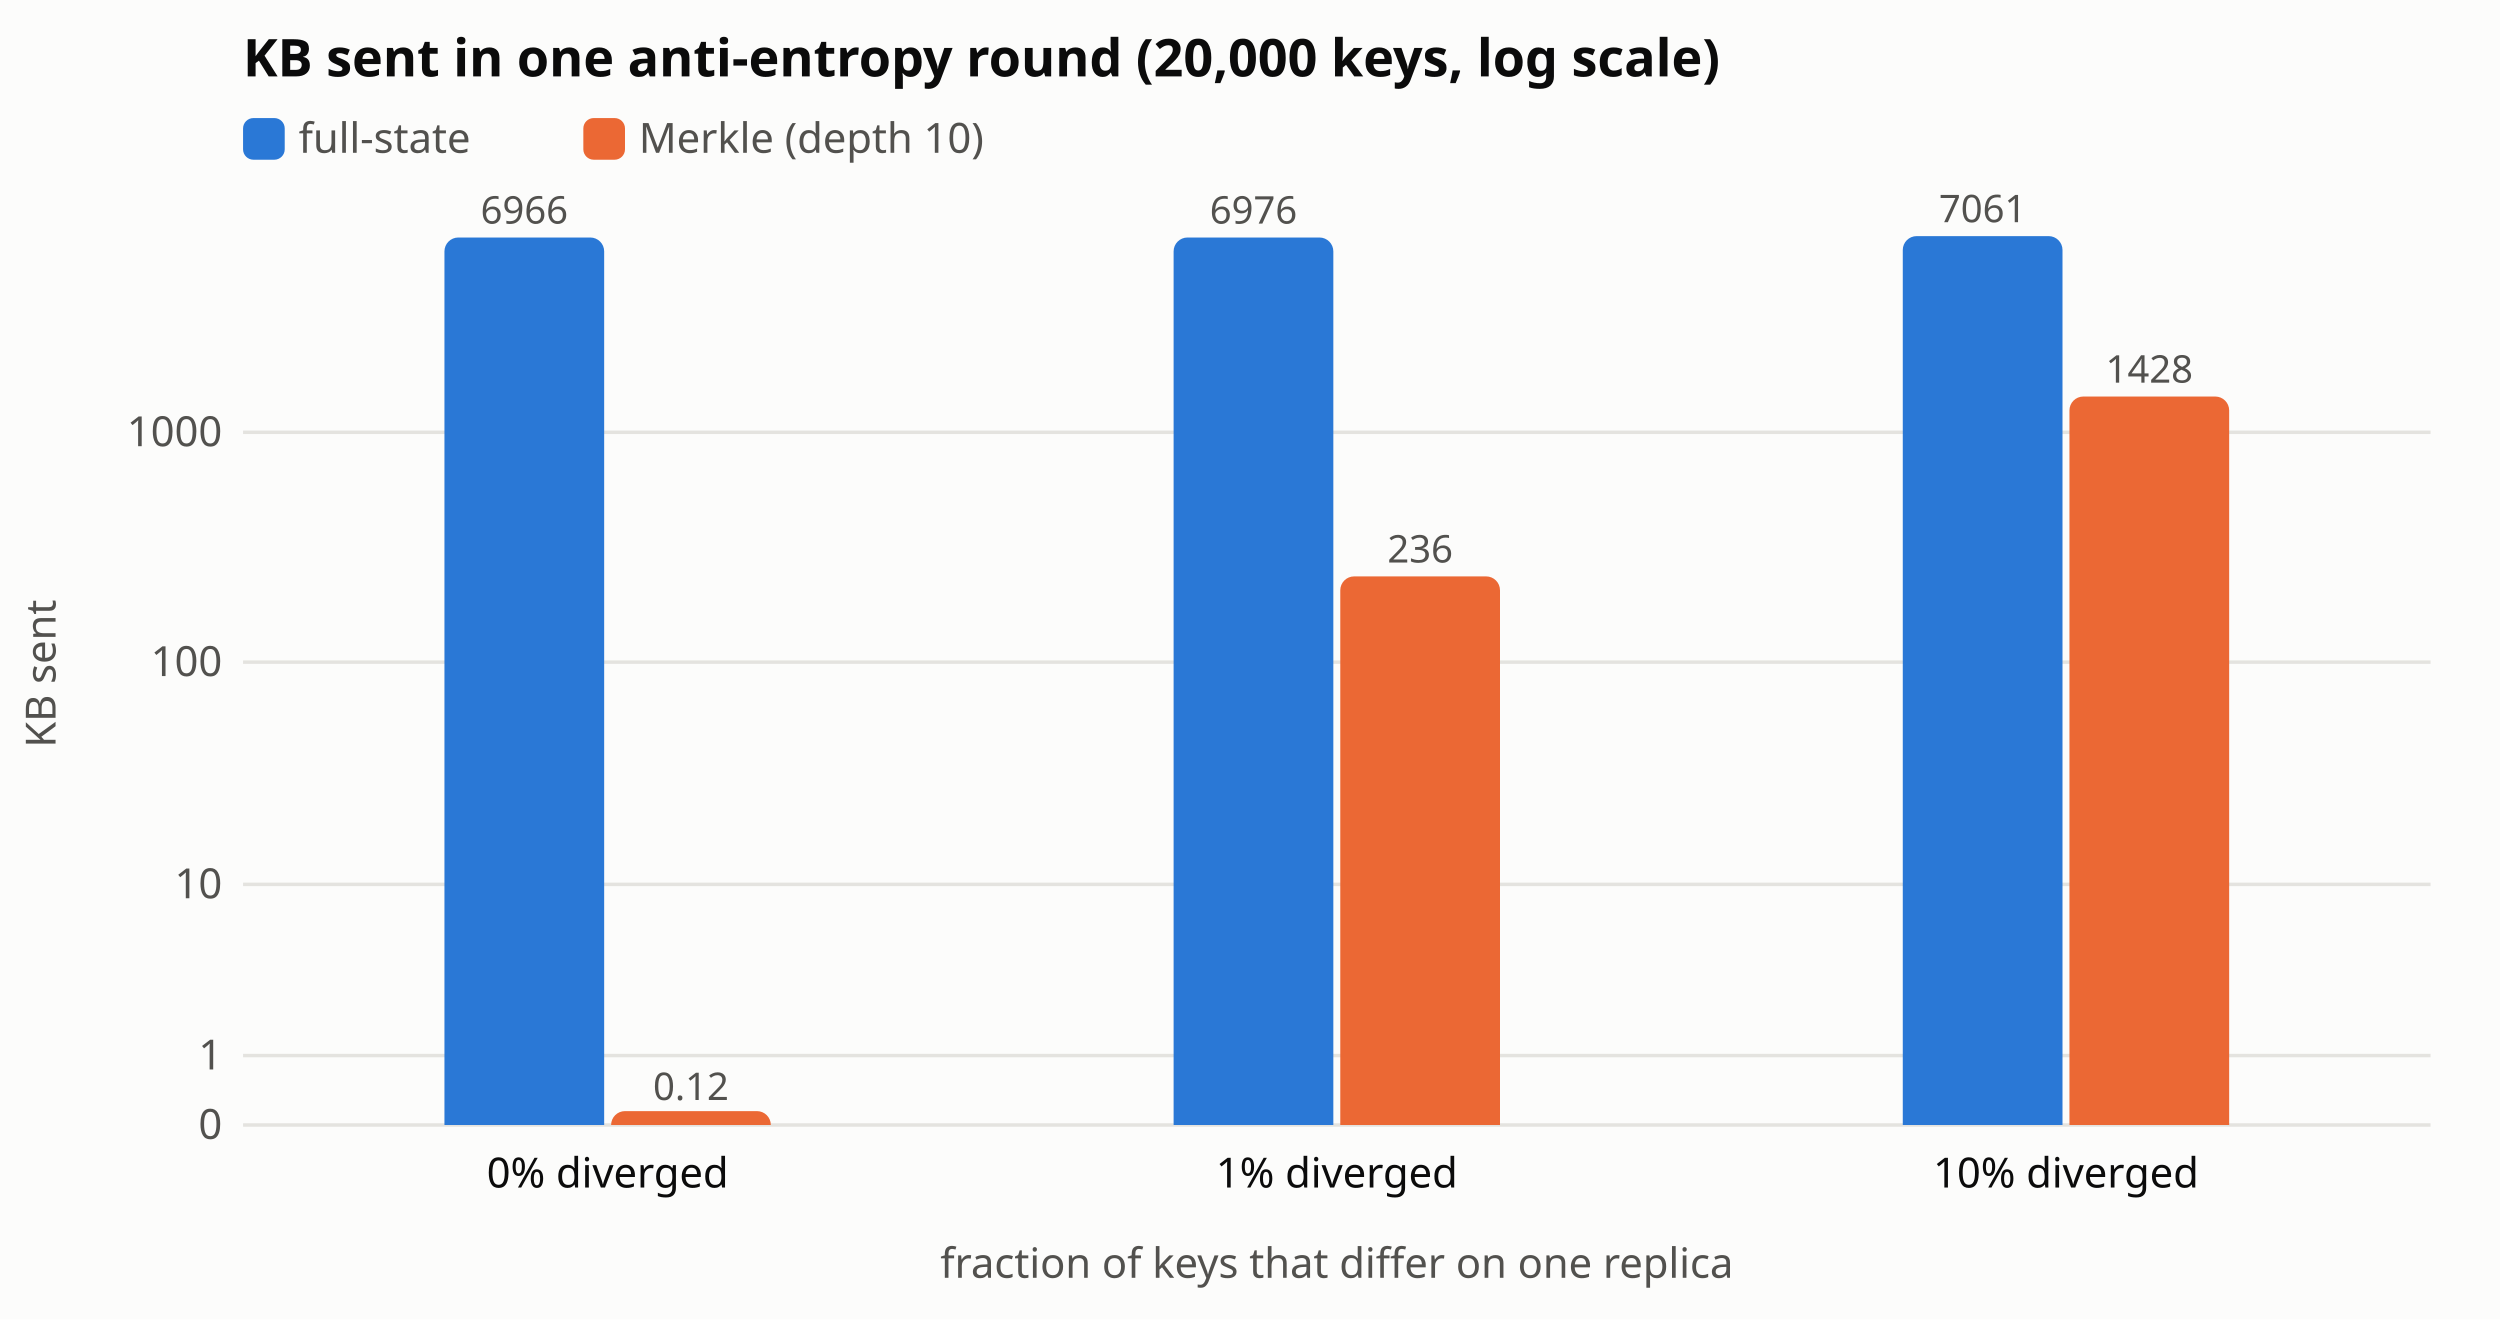
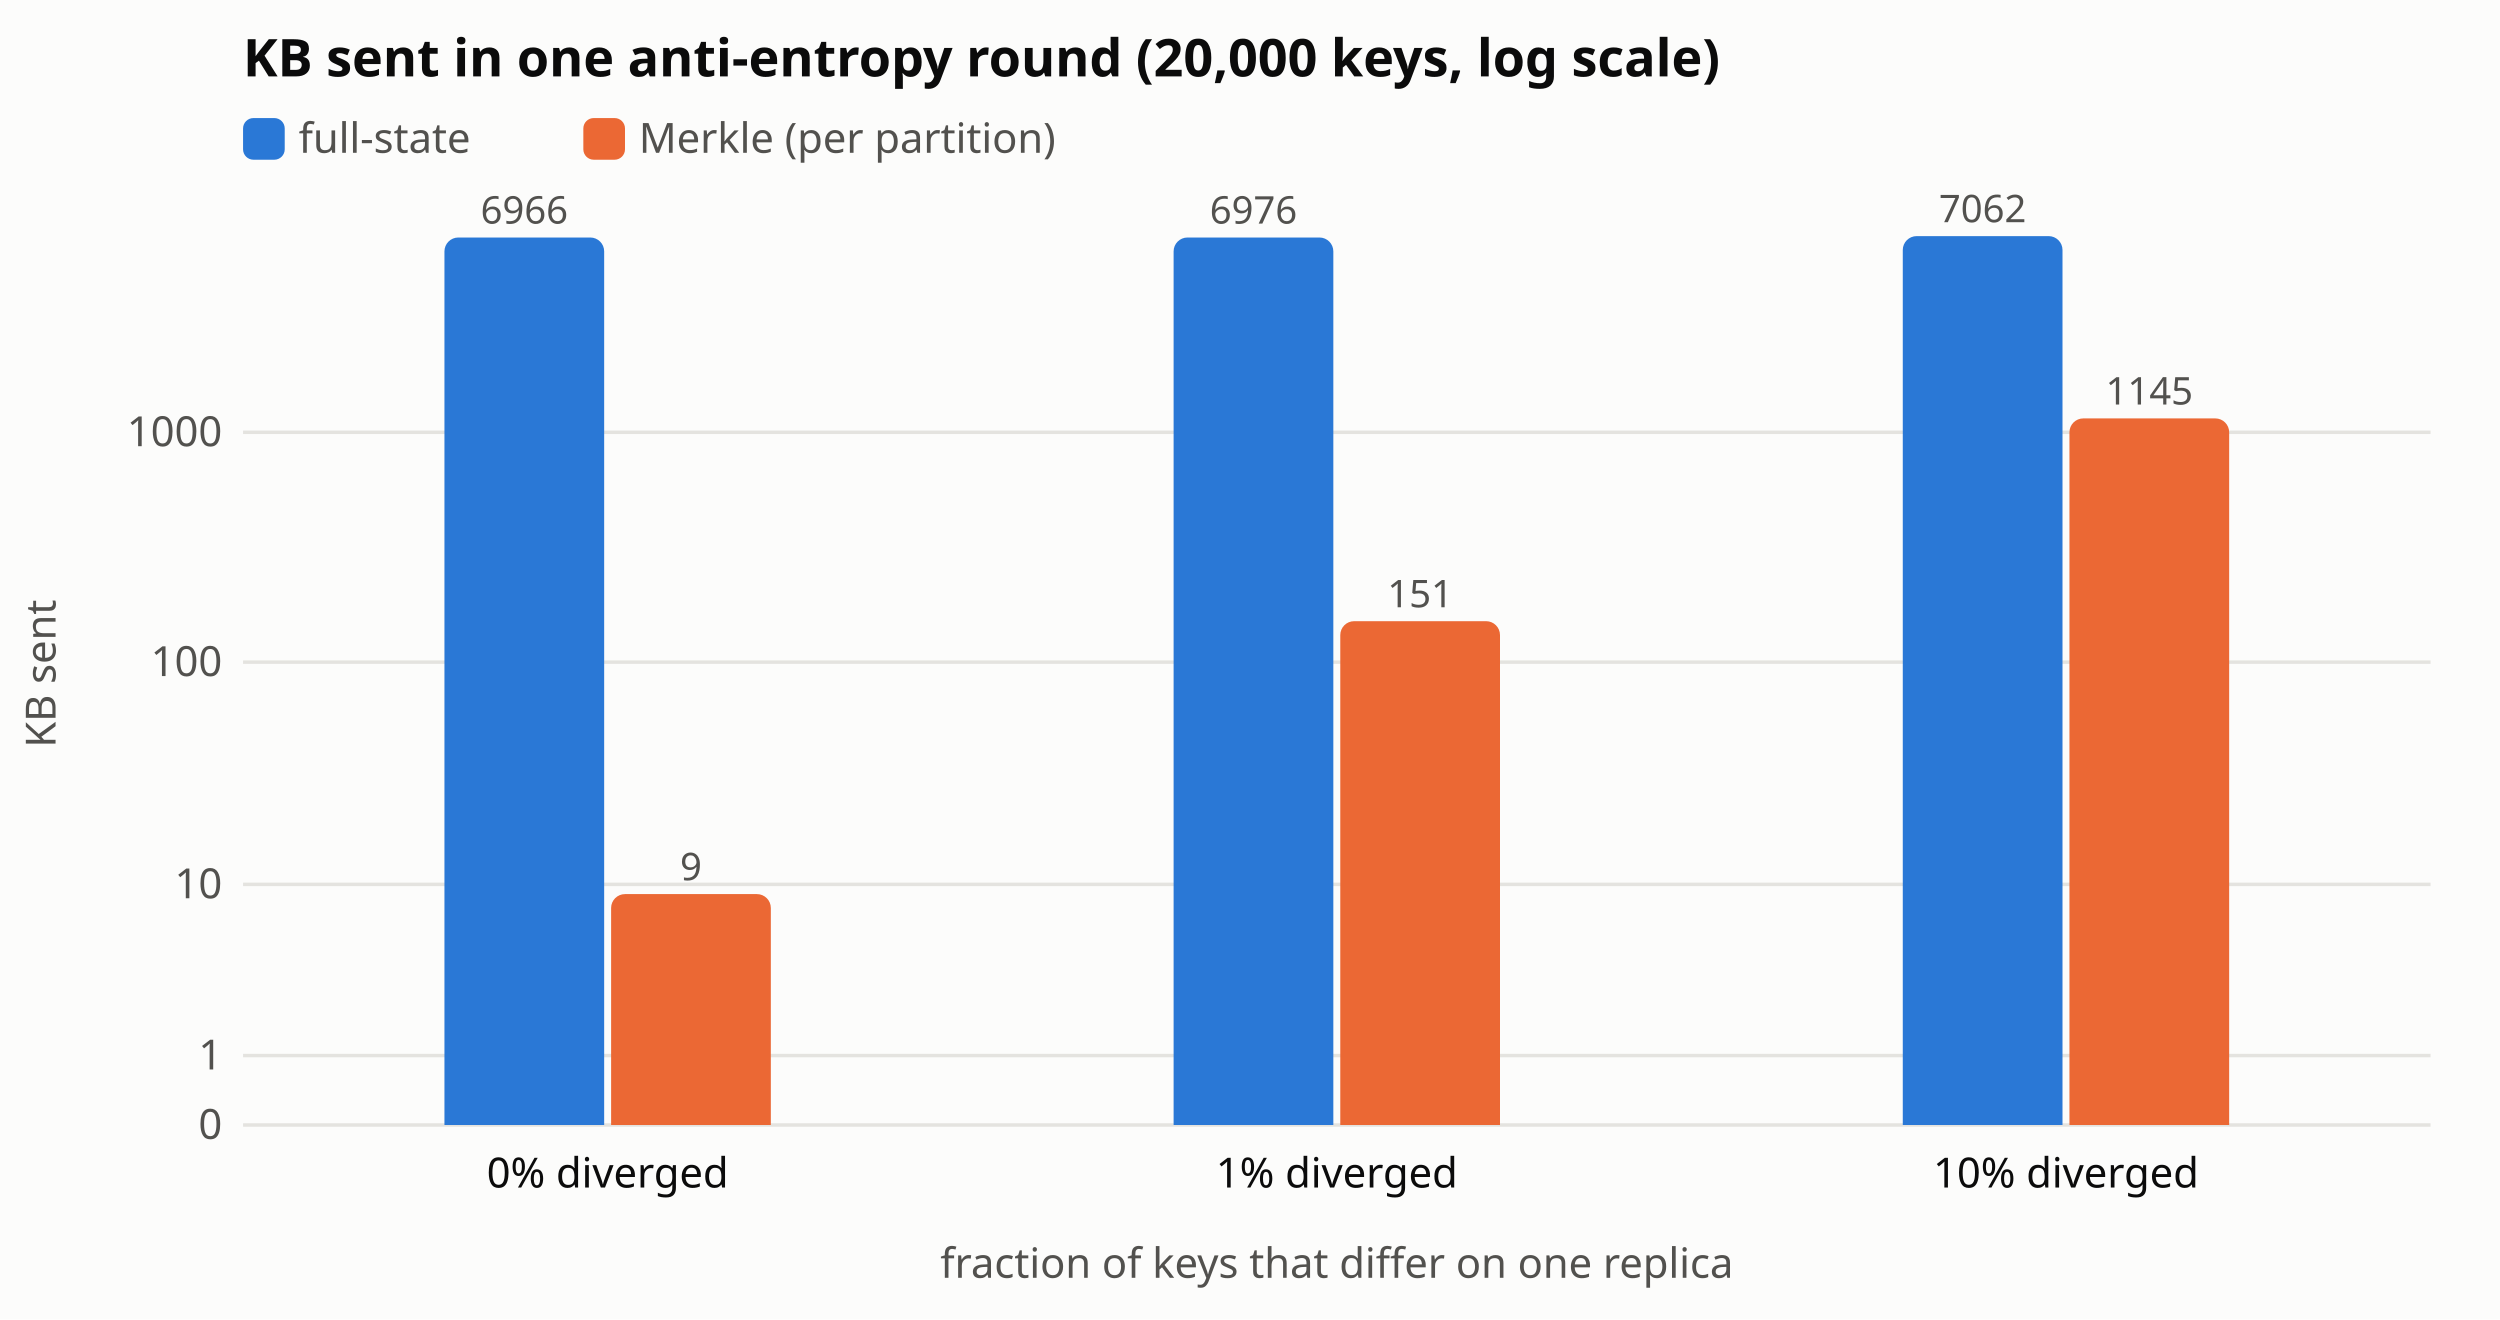
<svg xmlns="http://www.w3.org/2000/svg" width="720" height="380" font-family="system-ui,sans-serif" font-size="12">
  <rect width="100%" height="100%" fill="#fcfcfb" />
  <text x="70" y="22" font-size="15" font-weight="600" fill="#0b0b0b">KB sent in one anti-entropy round (20,000 keys, log scale)</text>
  <rect x="70" y="34" width="12" height="12" rx="3" fill="#2a78d6" />
  <text x="86" y="44" fill="#52514e">full-state</text>
  <rect x="168" y="34" width="12" height="12" rx="3" fill="#eb6834" />
-   <text x="184" y="44" fill="#52514e">Merkle (depth 10)</text>
+   <text x="184" y="44" fill="#52514e">Merkle (per partition)</text>
  <text x="385" y="368" text-anchor="middle" fill="#52514e">fraction of keys that differ on one replica</text>
  <text transform="translate(16,194) rotate(-90)" text-anchor="middle" fill="#52514e">KB sent</text>
  <line x1="70" x2="700" y1="324.0" y2="324.0" stroke="#e4e3df" />
  <text x="64" y="328.0" text-anchor="end" fill="#52514e">0</text>
  <line x1="70" x2="700" y1="304.0" y2="304.0" stroke="#e4e3df" />
  <text x="64" y="308.0" text-anchor="end" fill="#52514e">1</text>
  <line x1="70" x2="700" y1="254.7" y2="254.7" stroke="#e4e3df" />
  <text x="64" y="258.7" text-anchor="end" fill="#52514e">10</text>
  <line x1="70" x2="700" y1="190.7" y2="190.7" stroke="#e4e3df" />
  <text x="64" y="194.7" text-anchor="end" fill="#52514e">100</text>
  <line x1="70" x2="700" y1="124.5" y2="124.5" stroke="#e4e3df" />
  <text x="64" y="128.5" text-anchor="end" fill="#52514e">1000</text>
  <text x="175.0" y="342" text-anchor="middle" fill="#0b0b0b">0% diverged</text>
  <path d="M128.0 324 V72.4 a4 4 0 0 1 4 -4 H170.0 a4 4 0 0 1 4 4 V324 Z" fill="#2a78d6" />
  <text x="151.0" y="64.4" text-anchor="middle" font-size="11" fill="#52514e">6966</text>
-   <path d="M176.0 324 V324.0 a4 4 0 0 1 4 -4 H218.0 a4 4 0 0 1 4 4 V324 Z" fill="#eb6834" />
-   <text x="199.0" y="316.8" text-anchor="middle" font-size="11" fill="#52514e">0.12</text>
+   <path d="M176.0 324 V261.5 a4 4 0 0 1 4 -4 H218.0 a4 4 0 0 1 4 4 V324 Z" fill="#eb6834" />
+   <text x="199.0" y="253.5" text-anchor="middle" font-size="11" fill="#52514e">9</text>
  <text x="385.0" y="342" text-anchor="middle" fill="#0b0b0b">1% diverged</text>
  <path d="M338.0 324 V72.4 a4 4 0 0 1 4 -4 H380.0 a4 4 0 0 1 4 4 V324 Z" fill="#2a78d6" />
  <text x="361.0" y="64.4" text-anchor="middle" font-size="11" fill="#52514e">6976</text>
-   <path d="M386.0 324 V170.0 a4 4 0 0 1 4 -4 H428.0 a4 4 0 0 1 4 4 V324 Z" fill="#eb6834" />
-   <text x="409.0" y="162.0" text-anchor="middle" font-size="11" fill="#52514e">236</text>
+   <path d="M386.0 324 V182.9 a4 4 0 0 1 4 -4 H428.0 a4 4 0 0 1 4 4 V324 Z" fill="#eb6834" />
+   <text x="409.0" y="174.9" text-anchor="middle" font-size="11" fill="#52514e">151</text>
  <text x="595.0" y="342" text-anchor="middle" fill="#0b0b0b">10% diverged</text>
  <path d="M548.0 324 V72.0 a4 4 0 0 1 4 -4 H590.0 a4 4 0 0 1 4 4 V324 Z" fill="#2a78d6" />
-   <text x="571.0" y="64.0" text-anchor="middle" font-size="11" fill="#52514e">7061</text>
-   <path d="M596.0 324 V118.2 a4 4 0 0 1 4 -4 H638.0 a4 4 0 0 1 4 4 V324 Z" fill="#eb6834" />
-   <text x="619.0" y="110.2" text-anchor="middle" font-size="11" fill="#52514e">1428</text>
+   <text x="571.0" y="64.0" text-anchor="middle" font-size="11" fill="#52514e">7062</text>
+   <path d="M596.0 324 V124.5 a4 4 0 0 1 4 -4 H638.0 a4 4 0 0 1 4 4 V324 Z" fill="#eb6834" />
+   <text x="619.0" y="116.5" text-anchor="middle" font-size="11" fill="#52514e">1145</text>
</svg>
